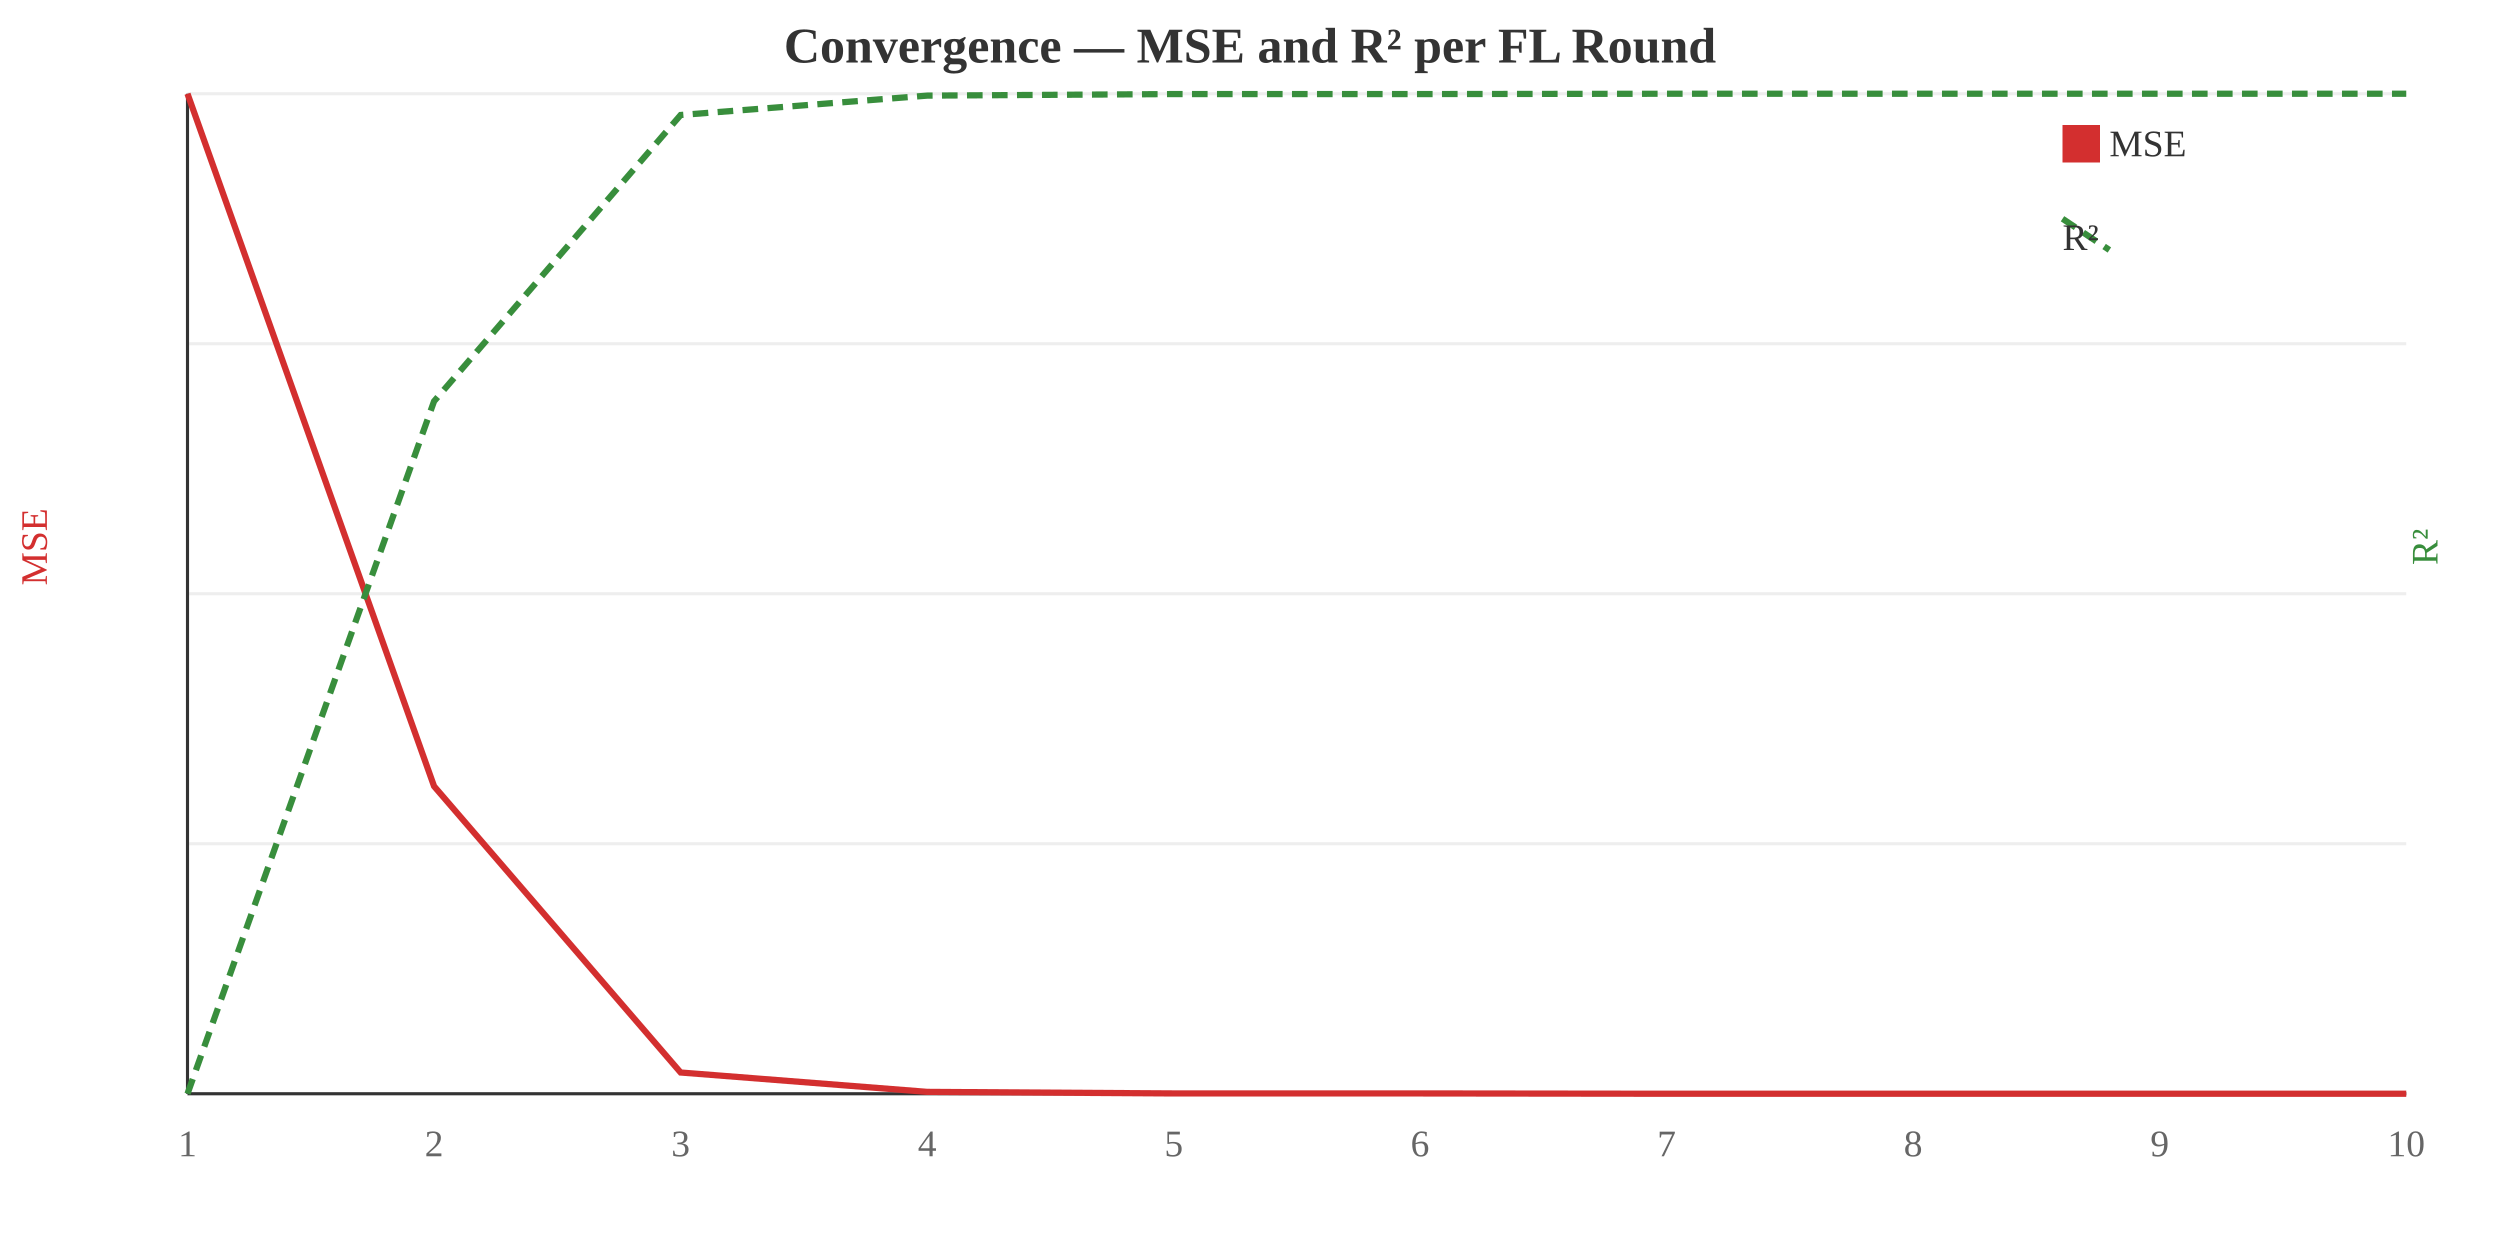
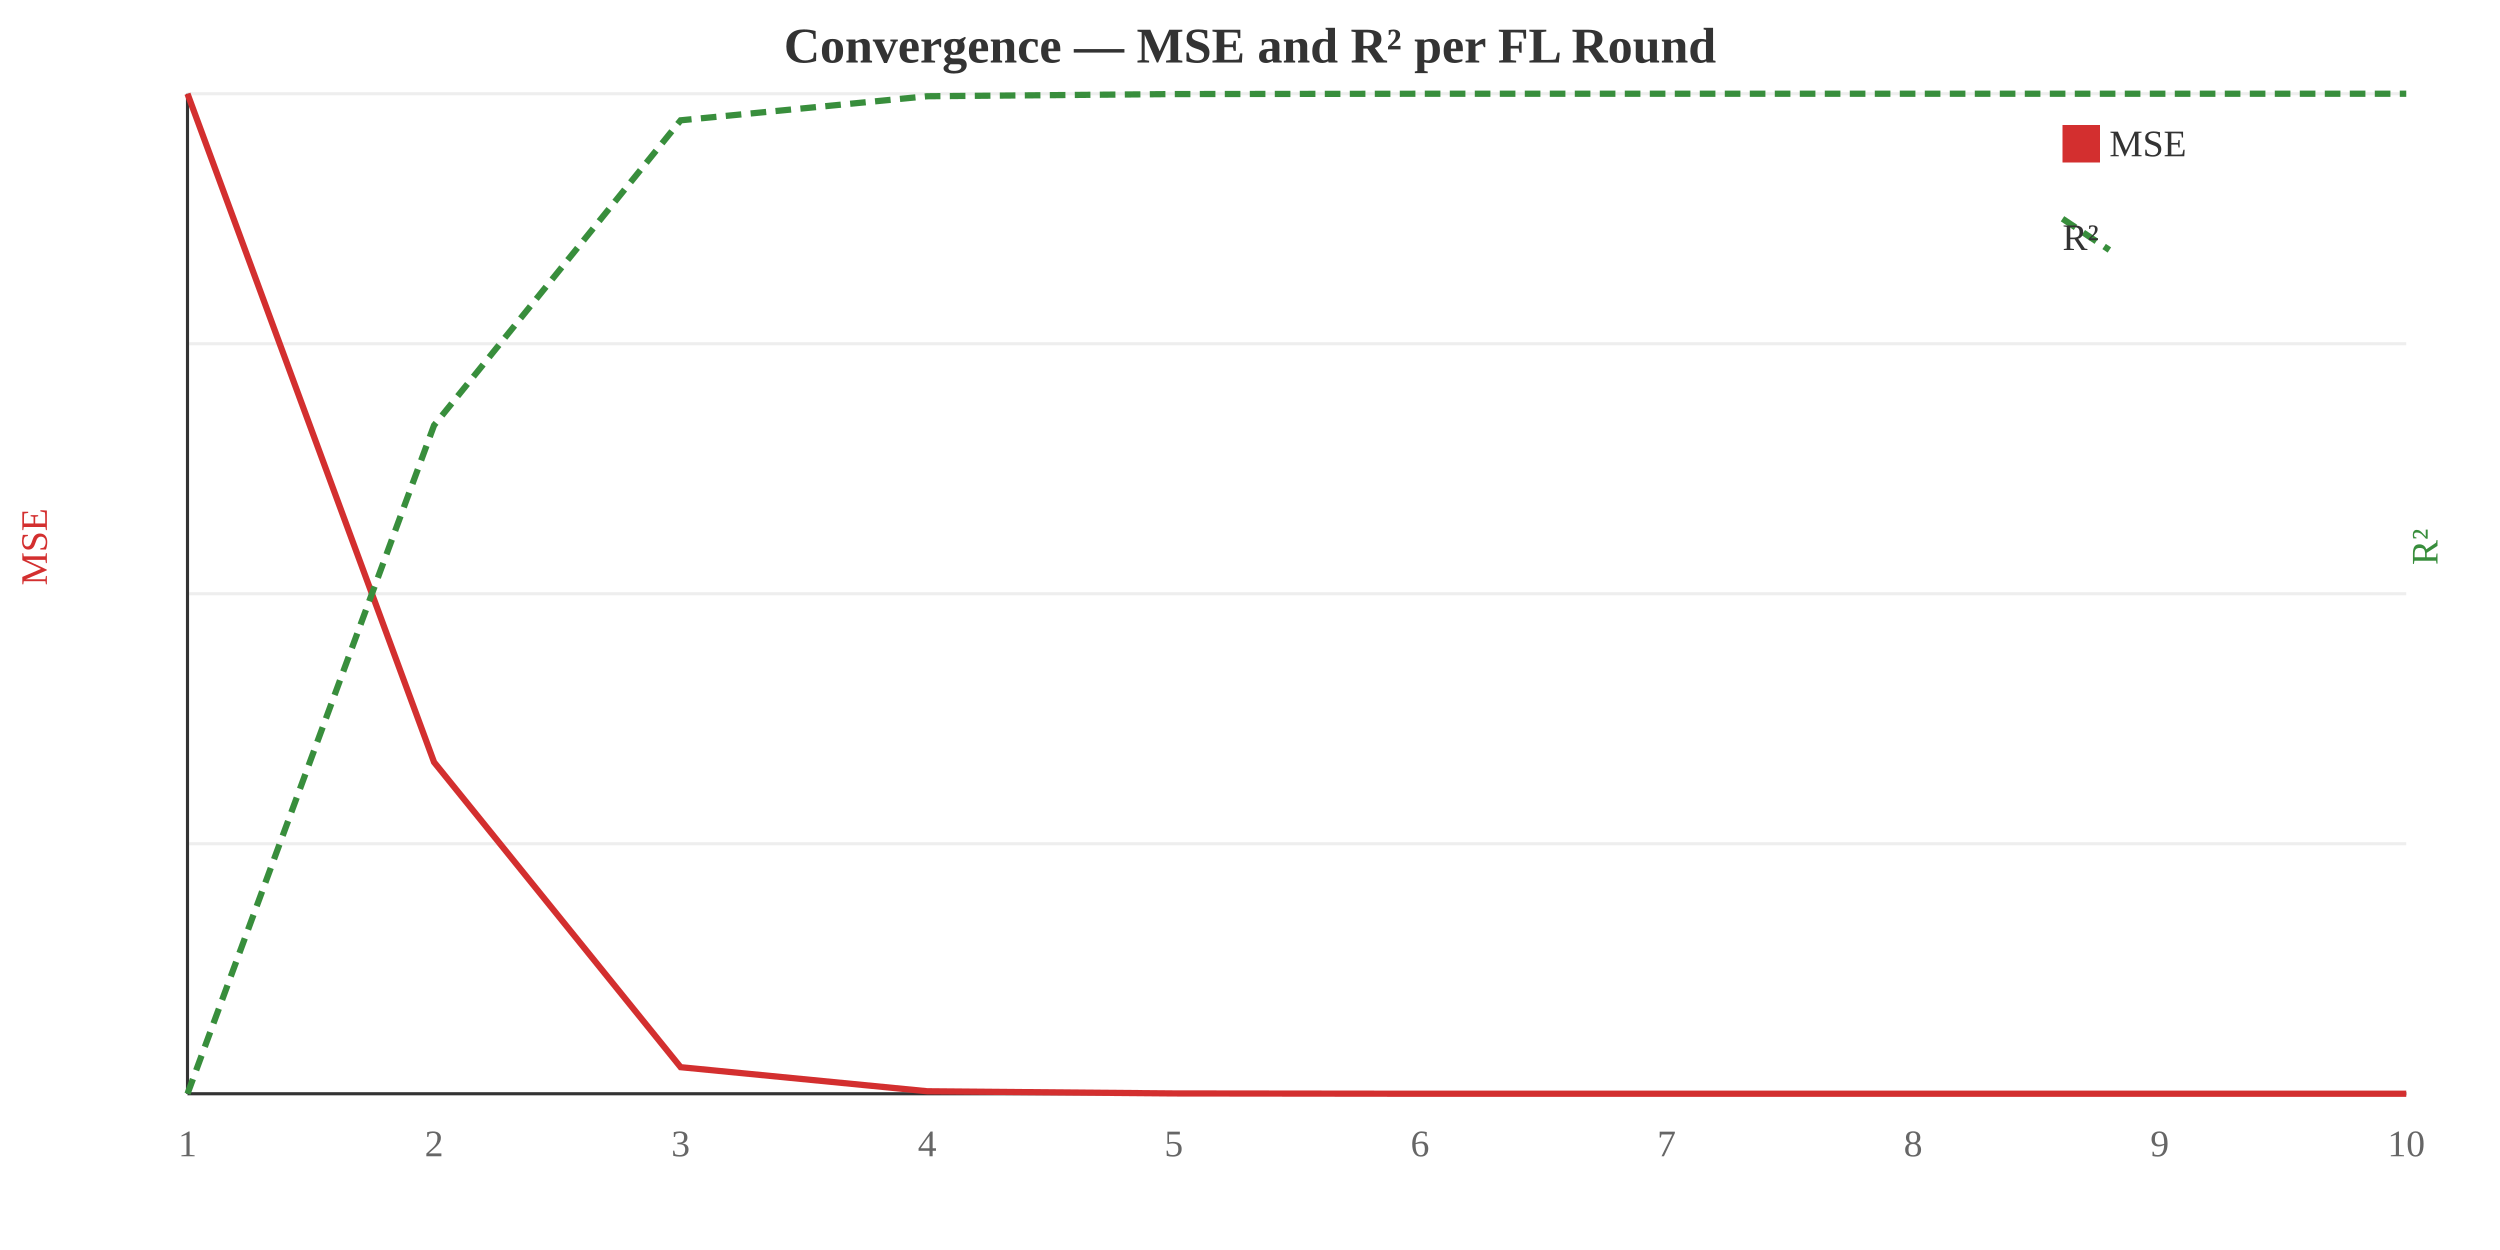
<svg xmlns="http://www.w3.org/2000/svg" viewBox="0 0 800 400">
  <rect width="800" height="400" fill="#fff" />
  <text x="400" y="20" text-anchor="middle" font-size="16" font-weight="bold" fill="#333">Convergence — MSE and R² per FL Round</text>
  <text x="15" y="175" text-anchor="middle" font-size="12" fill="#d32f2f" transform="rotate(-90,15,175)">MSE</text>
  <text x="780" y="175" text-anchor="middle" font-size="12" fill="#388e3c" transform="rotate(-90,780,175)">R²</text>
  <line x1="60" y1="30.0" x2="770" y2="30.0" stroke="#eee" stroke-width="1" />
  <line x1="60" y1="110.0" x2="770" y2="110.0" stroke="#eee" stroke-width="1" />
  <line x1="60" y1="190.0" x2="770" y2="190.0" stroke="#eee" stroke-width="1" />
  <line x1="60" y1="270.0" x2="770" y2="270.0" stroke="#eee" stroke-width="1" />
  <line x1="60" y1="350.0" x2="770" y2="350.0" stroke="#eee" stroke-width="1" />
  <line x1="60" y1="350" x2="770" y2="350" stroke="#333" stroke-width="1" />
  <line x1="60" y1="30" x2="60" y2="350" stroke="#333" stroke-width="1" />
  <text x="60.0" y="370" text-anchor="middle" font-size="12" fill="#666">1</text>
  <text x="138.9" y="370" text-anchor="middle" font-size="12" fill="#666">2</text>
  <text x="217.8" y="370" text-anchor="middle" font-size="12" fill="#666">3</text>
  <text x="296.7" y="370" text-anchor="middle" font-size="12" fill="#666">4</text>
  <text x="375.6" y="370" text-anchor="middle" font-size="12" fill="#666">5</text>
  <text x="454.4" y="370" text-anchor="middle" font-size="12" fill="#666">6</text>
  <text x="533.3" y="370" text-anchor="middle" font-size="12" fill="#666">7</text>
  <text x="612.2" y="370" text-anchor="middle" font-size="12" fill="#666">8</text>
  <text x="691.1" y="370" text-anchor="middle" font-size="12" fill="#666">9</text>
  <text x="770.0" y="370" text-anchor="middle" font-size="12" fill="#666">10</text>
-   <polyline points="60.0,30.0 138.9,251.6 217.8,343.2 296.7,349.4 375.6,349.9 454.4,349.9 533.3,350.0 612.2,350.0 691.1,350.0 770.0,350.0 " fill="none" stroke="#d32f2f" stroke-width="2" />
-   <polyline points="60.0,350.0 138.9,128.4 217.8,36.8 296.7,30.6 375.6,30.1 454.4,30.1 533.3,30.0 612.2,30.0 691.1,30.0 770.0,30.0 " fill="none" stroke="#388e3c" stroke-width="2" stroke-dasharray="5,3" />
+   <polyline points="60.0,30.0 138.9,243.9 217.8,341.5 296.7,349.2 375.6,349.9 454.4,350.0 533.3,350.0 612.2,350.0 691.1,350.0 770.0,350.0 " fill="none" stroke="#d32f2f" stroke-width="2" />
+   <polyline points="60.0,350.0 138.9,136.1 217.8,38.5 296.7,30.8 375.6,30.1 454.4,30.0 533.3,30.0 612.2,30.0 691.1,30.0 770.0,30.0 " fill="none" stroke="#388e3c" stroke-width="2" stroke-dasharray="5,3" />
  <rect x="660" y="40" width="12" height="12" fill="#d32f2f" />
  <text x="675" y="50" font-size="12" fill="#333">MSE</text>
  <line x1="660" y1="70" x2="675" y2="80" stroke="#388e3c" stroke-width="2" stroke-dasharray="5,3" />
  <text x="660" y="80" font-size="12" fill="#333">R²</text>
</svg>
